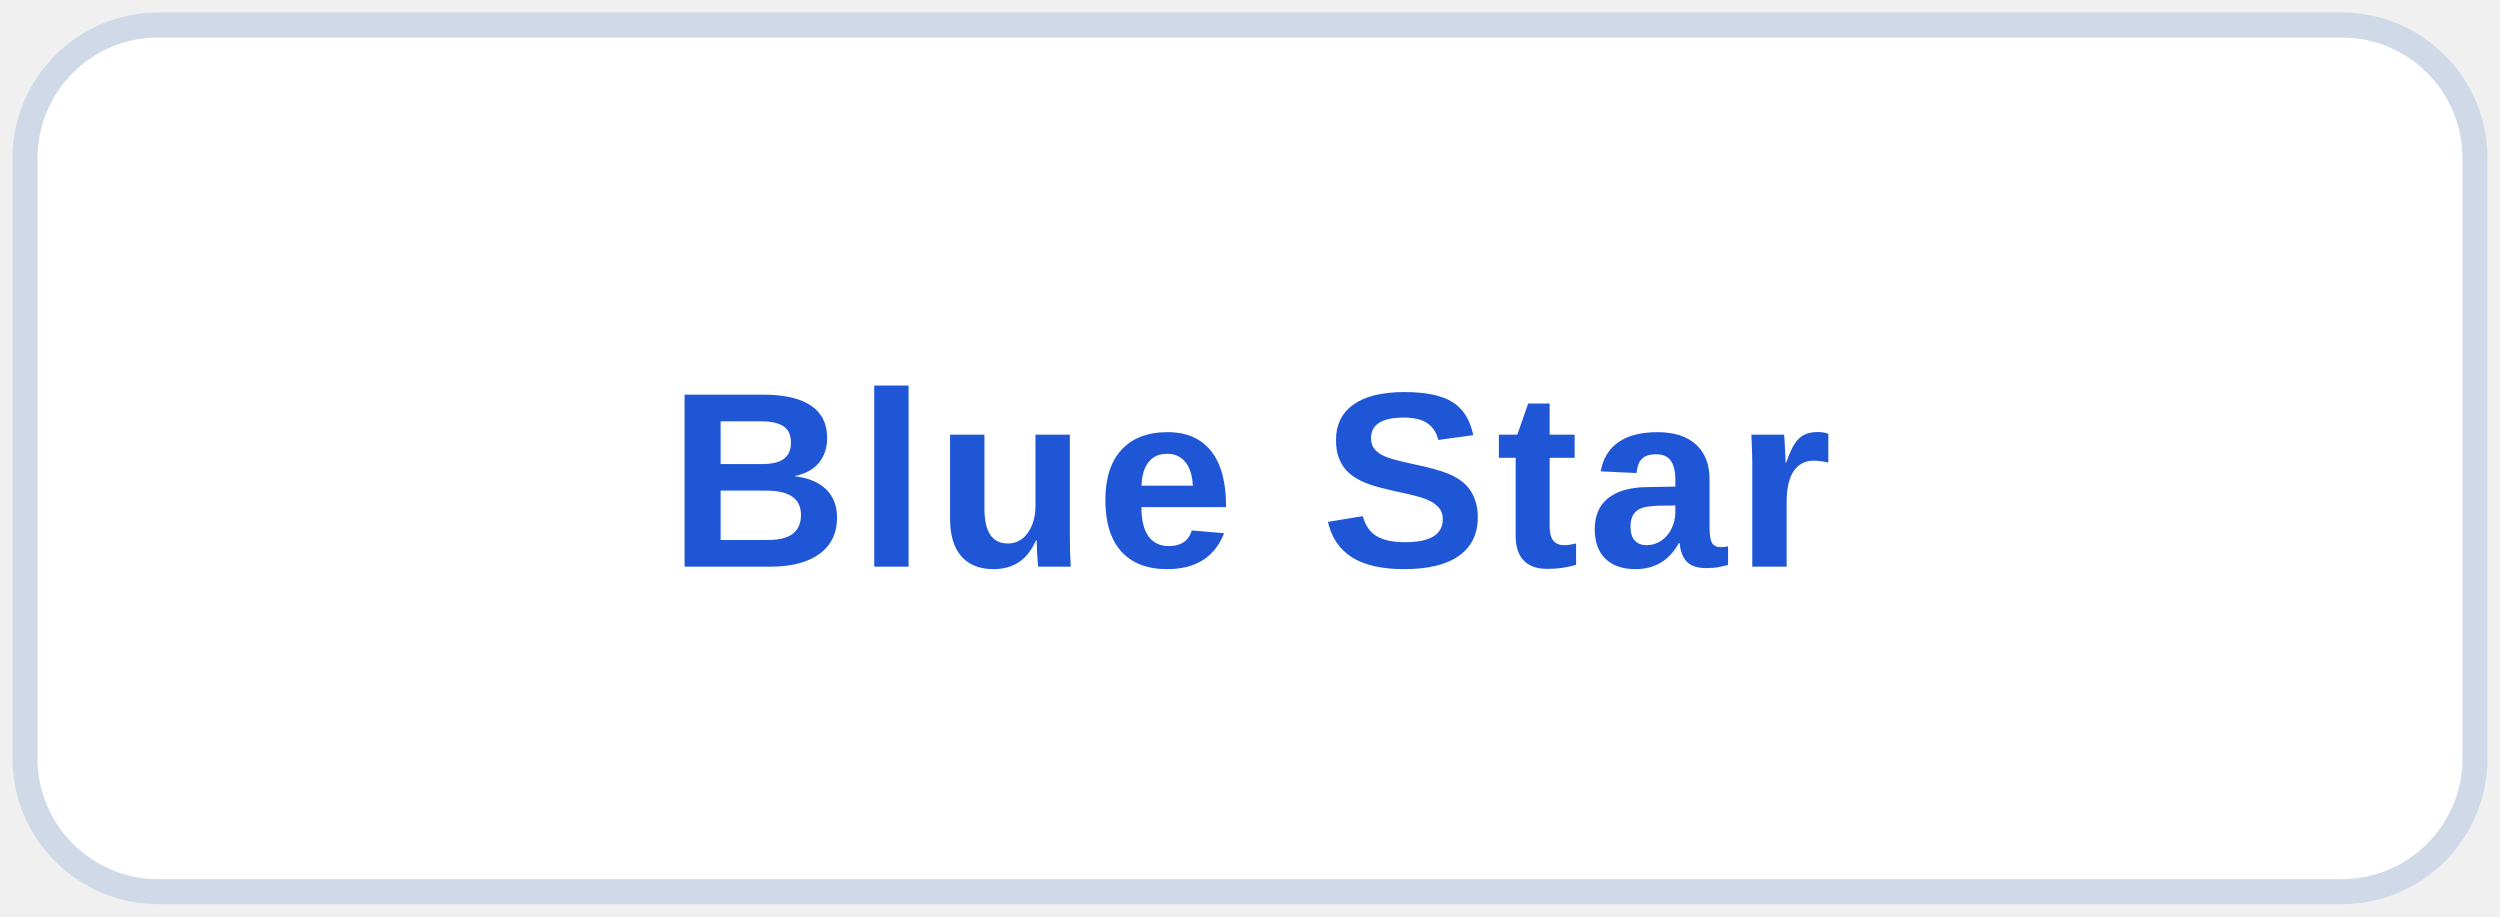
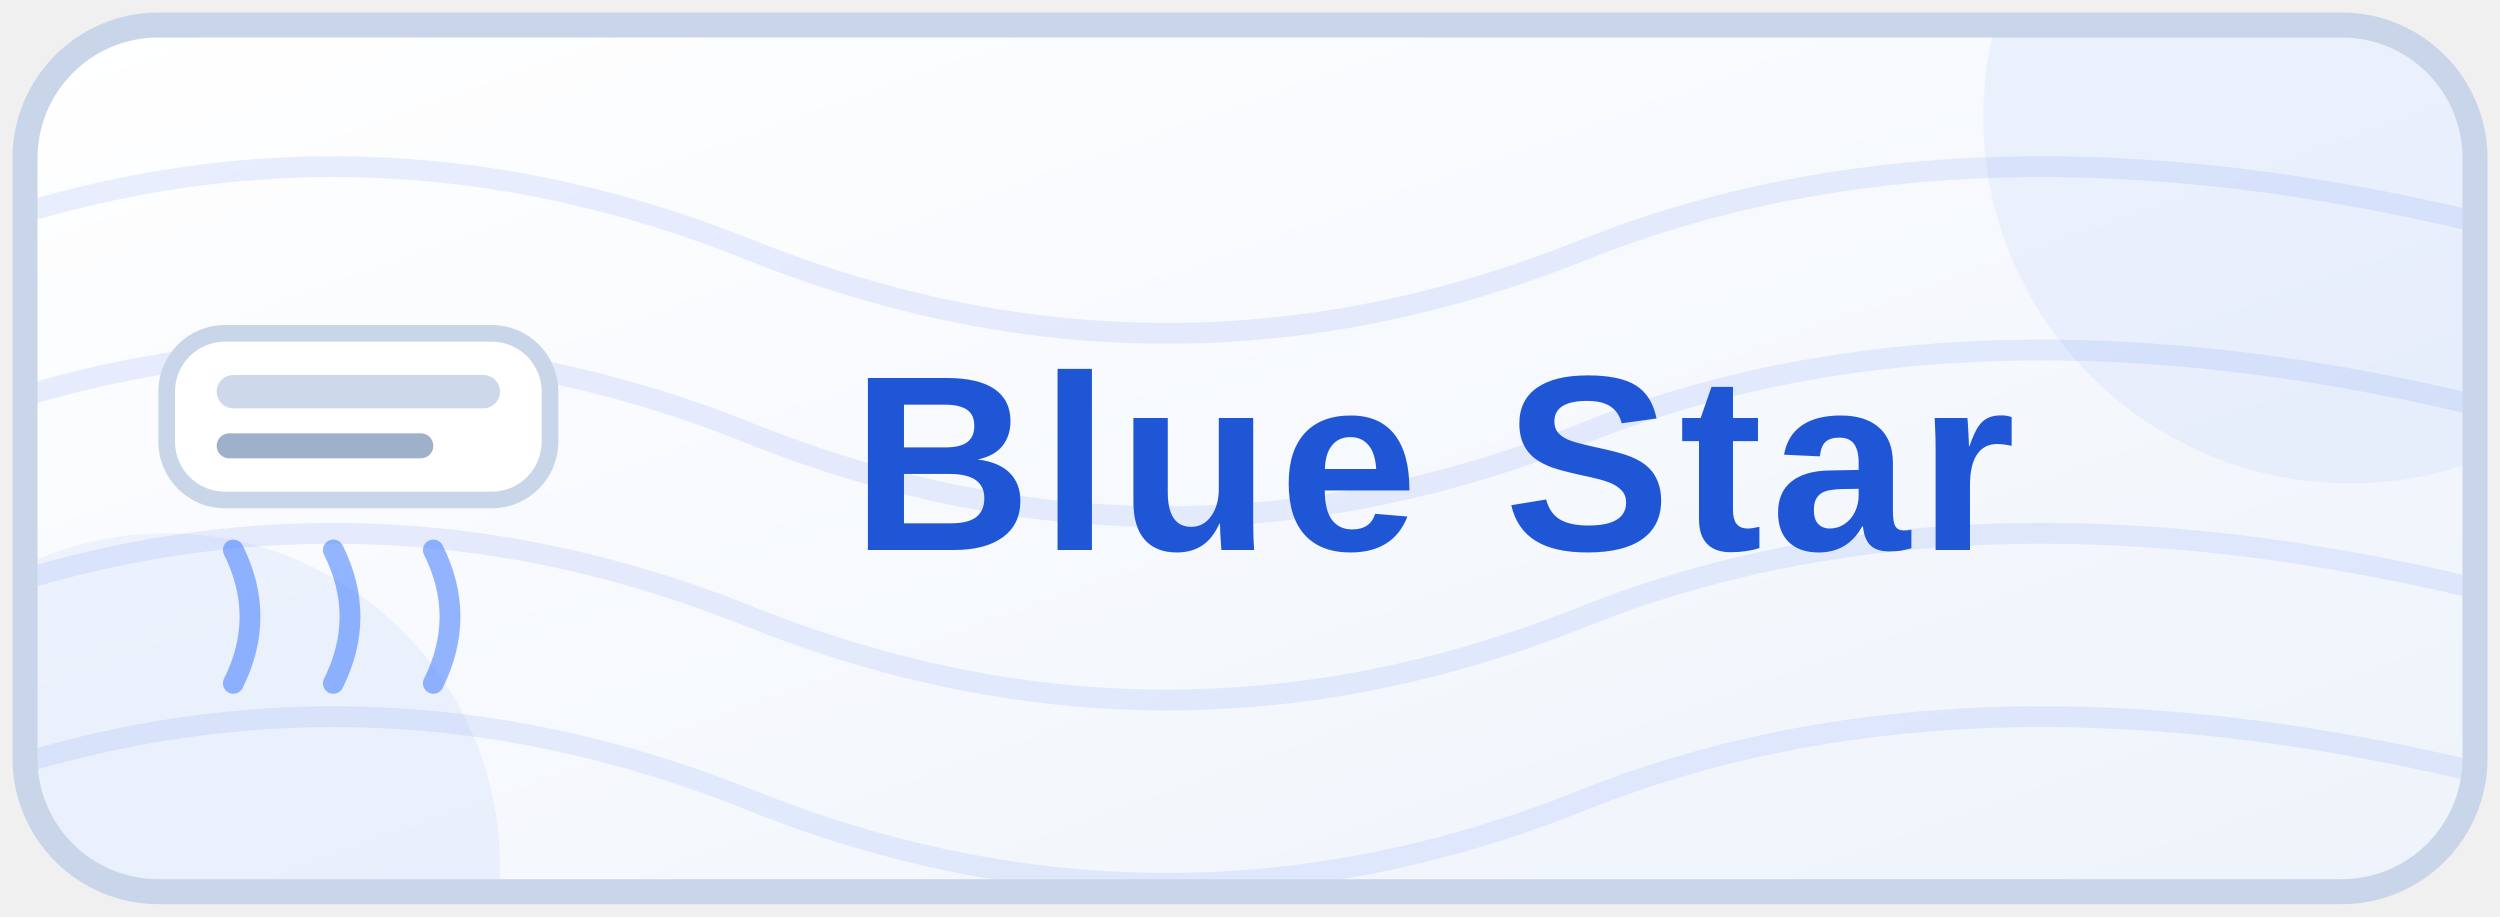
<svg xmlns="http://www.w3.org/2000/svg" viewBox="0 0 300 110" width="300" height="110">
  <defs>
-     <linearGradient id="bg" x1="0" y1="0" x2="0" y2="1">
-       <stop offset="0" stop-color="#eaf1fc" />
-       <stop offset="1" stop-color="#d6e2f4" />
+     <linearGradient id="t" x1="0" y1="0" x2="1" y2="1">
+       <stop offset="0" stop-color="#ffffff" />
+       <stop offset="1" stop-color="#eef3fb" />
    </linearGradient>
-     <linearGradient id="body" x1="0" y1="0" x2="0" y2="1">
-       <stop offset="0" stop-color="#ffffff" />
-       <stop offset="1" stop-color="#e3eaf5" />
-     </linearGradient>
-     <linearGradient id="wall" x1="0" y1="0" x2="0" y2="1">
-       <stop offset="0" stop-color="#eef3fa" />
-       <stop offset="1" stop-color="#d3deee" />
-     </linearGradient>
-     <linearGradient id="floor" x1="0" y1="0" x2="0" y2="1">
-       <stop offset="0" stop-color="#9a8b78" />
-       <stop offset="1" stop-color="#76695a" />
-     </linearGradient>
+     <clipPath id="c">
+       <rect x="3" y="3" width="294" height="104" rx="16" />
+     </clipPath>
  </defs>
-   <rect x="3" y="3" width="294" height="104" rx="16" fill="#ffffff" stroke="#d0d9e8" stroke-width="3" />
-   <text x="150" y="68" text-anchor="middle" font-family="Poppins, Arial, Helvetica, sans-serif" font-weight="800" font-size="30" letter-spacing="1" fill="#1f56d6">Blue Star</text>
+   <rect x="3" y="3" width="294" height="104" rx="16" fill="url(#t)" />
+   <g clip-path="url(#c)">
+     <path d="M-10 30 Q 40 10 90 30 T 190 30 T 310 30" stroke="#2a63f0" stroke-opacity="0.10" stroke-width="2.5" fill="none" />
+     <path d="M-10 52 Q 40 32 90 52 T 190 52 T 310 52" stroke="#2a63f0" stroke-opacity="0.10" stroke-width="2.5" fill="none" />
+     <path d="M-10 74 Q 40 54 90 74 T 190 74 T 310 74" stroke="#2a63f0" stroke-opacity="0.10" stroke-width="2.5" fill="none" />
+     <path d="M-10 96 Q 40 76 90 96 T 190 96 T 310 96" stroke="#2a63f0" stroke-opacity="0.10" stroke-width="2.5" fill="none" />
+     <circle cx="282" cy="14" r="44" fill="#2a63f0" opacity="0.06" />
+     <circle cx="20" cy="104" r="40" fill="#2a63f0" opacity="0.06" />
+   </g>
+   <rect x="3" y="3" width="294" height="104" rx="16" fill="none" stroke="#c9d6ea" stroke-width="3" />
+   <rect x="20" y="40" width="46" height="20" rx="7" fill="#fff" stroke="#c9d6ea" stroke-width="2" />
+   <rect x="26" y="45" width="34" height="4" rx="2" fill="#cdd8ea" />
+   <rect x="26" y="52" width="26" height="3" rx="1.5" fill="#9fb0ca" />
+   <path d="M28 66 q4 8 0 16 M40 66 q4 8 0 16 M52 66 q4 8 0 16" stroke="#4f86ff" stroke-width="2.5" fill="none" opacity="0.6" stroke-linecap="round" />
+   <text x="172" y="66" text-anchor="middle" font-family="Poppins, Arial, Helvetica, sans-serif" font-weight="800" font-size="30" letter-spacing="1" fill="#1f56d6">Blue Star</text>
</svg>
